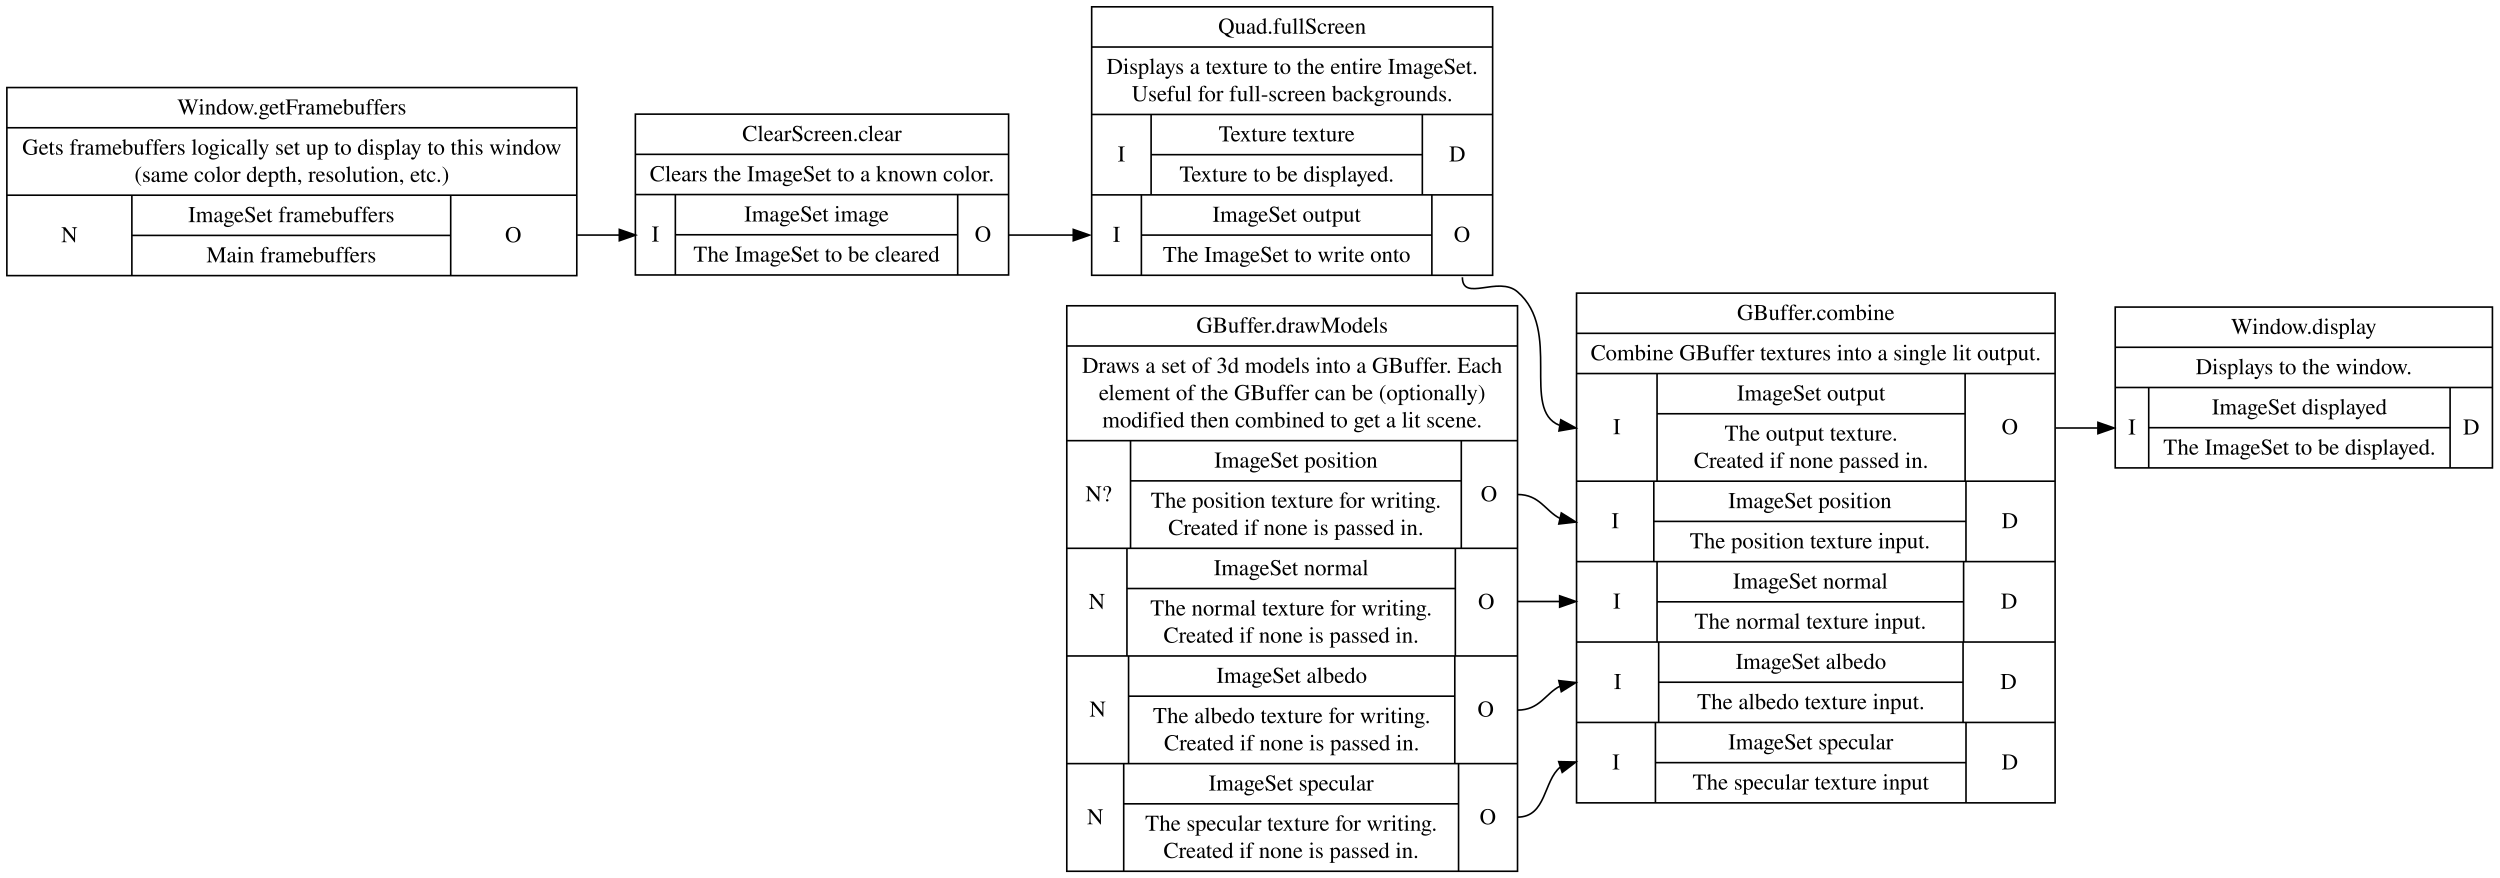
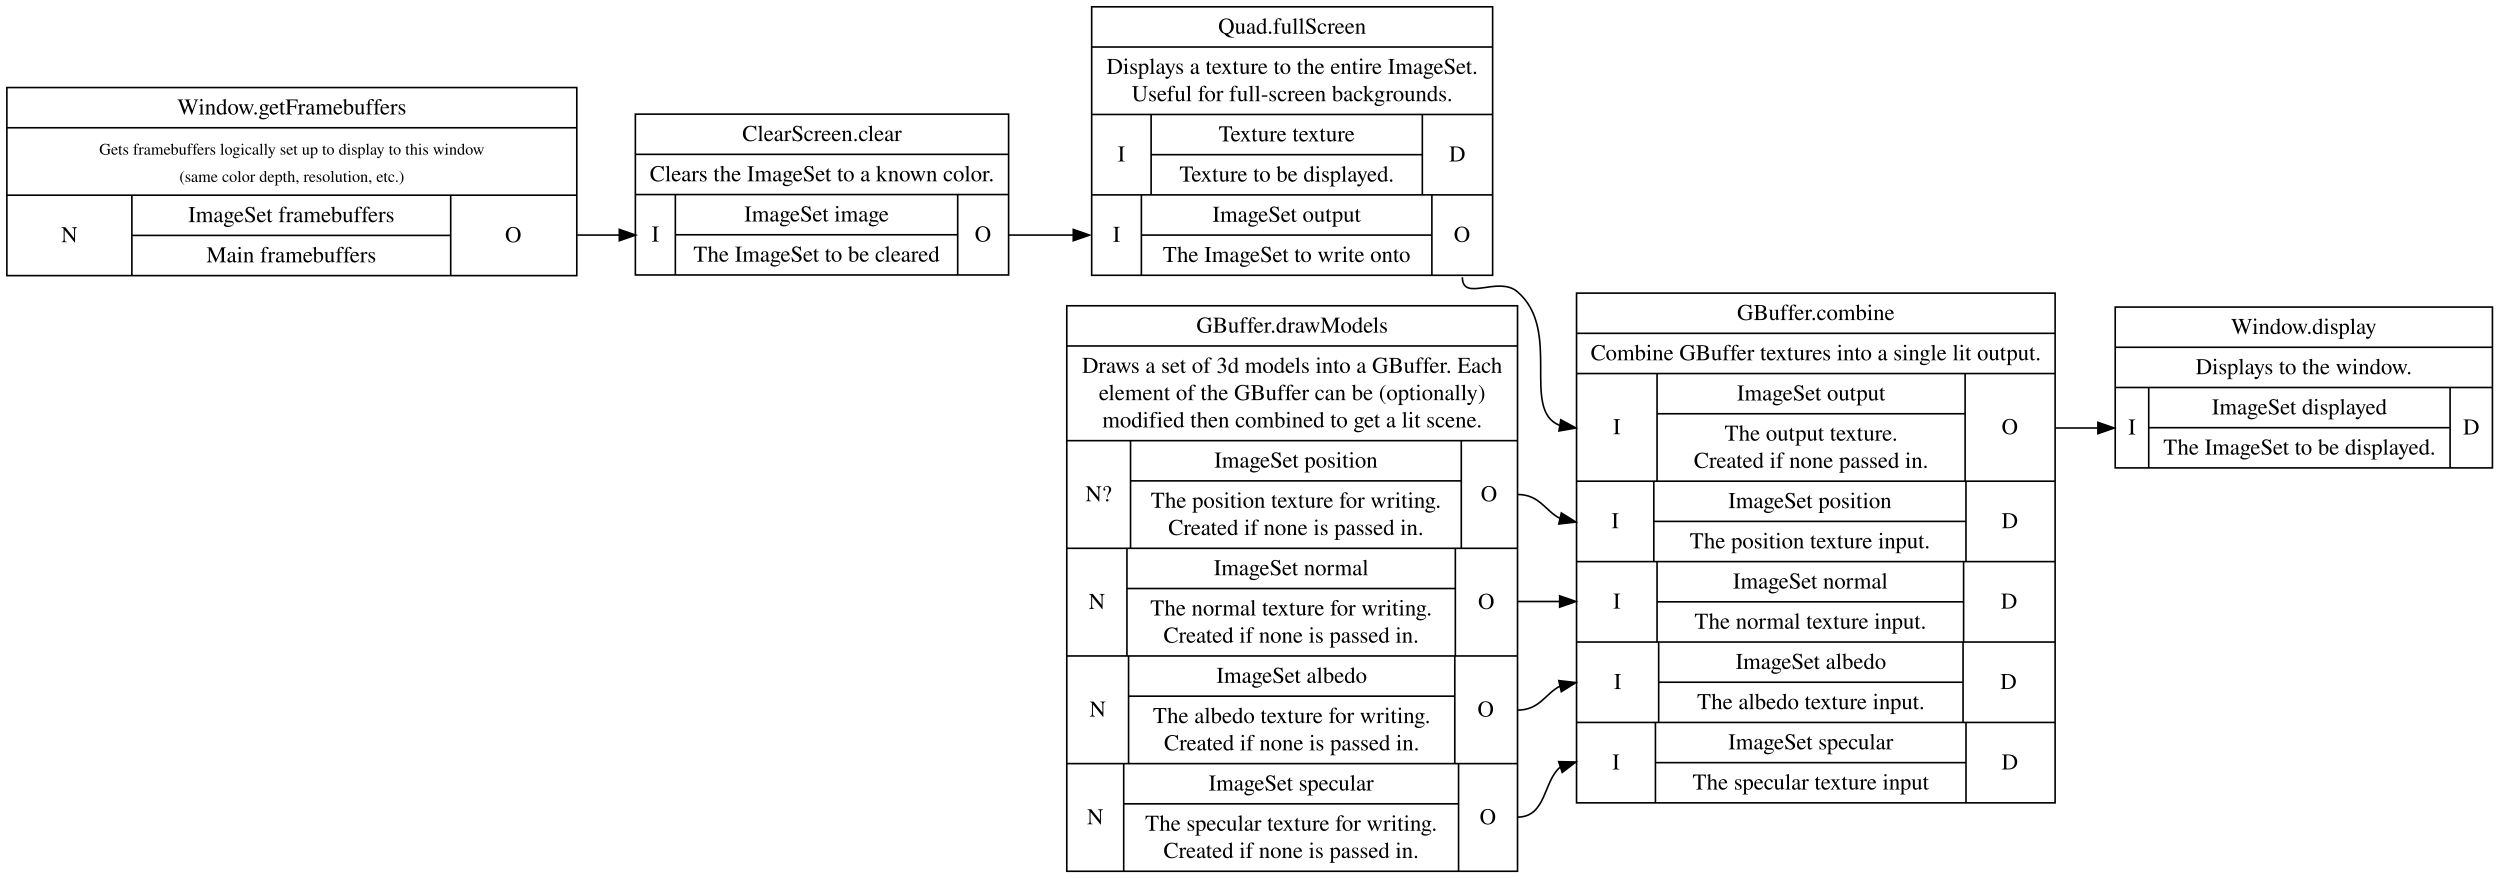
<svg xmlns="http://www.w3.org/2000/svg" width="1542pt" height="541pt" viewBox="0.00 0.00 1542.00 541.00">
  <g id="graph1" class="graph" transform="scale(1 1) rotate(0) translate(4 537)">
    <polygon fill="white" stroke="white" points="-4,5 -4,-537 1539,-537 1539,5 -4,5" />
    <g id="node1" class="node">
      <polygon fill="none" stroke="black" points="0.234,-367 0.234,-483 351.765,-483 351.765,-367 0.234,-367" />
      <text text-anchor="middle" x="176" y="-466.4" font-family="Times,serif" font-size="14.00">Window.getFramebuffers</text>
      <polyline fill="none" stroke="black" points="0.234,-458.2 351.765,-458.2 " />
-       <text text-anchor="middle" x="176" y="-441.6" font-family="Times,serif" font-size="14.00">Gets framebuffers logically set up to display to this window</text>
-       <text text-anchor="middle" x="176" y="-424.8" font-family="Times,serif" font-size="14.00">(same color depth, resolution, etc.)</text>
+       <text text-anchor="middle" x="176" y="-441.6" font-family="Times,serif" font-size="10.00">Gets framebuffers logically set up to display to this window</text>
+       <text text-anchor="middle" x="176" y="-424.8" font-family="Times,serif" font-size="10.00">(same color depth, resolution, etc.)</text>
      <polyline fill="none" stroke="black" points="0.234,-416.6 351.765,-416.6 " />
      <text text-anchor="middle" x="38.788" y="-387.6" font-family="Times,serif" font-size="14.00">N</text>
      <polyline fill="none" stroke="black" points="77.341,-367 77.341,-416.6 " />
      <text text-anchor="middle" x="175.666" y="-400" font-family="Times,serif" font-size="14.00">ImageSet framebuffers</text>
      <polyline fill="none" stroke="black" points="77.341,-391.8 273.991,-391.8 " />
      <text text-anchor="middle" x="175.666" y="-375.2" font-family="Times,serif" font-size="14.00">Main framebuffers</text>
      <polyline fill="none" stroke="black" points="273.991,-367 273.991,-416.6 " />
      <text text-anchor="middle" x="312.545" y="-387.6" font-family="Times,serif" font-size="14.00">O</text>
    </g>
    <g id="node2" class="node">
      <polygon fill="none" stroke="black" points="387.894,-367.4 387.894,-466.6 618.106,-466.6 618.106,-367.4 387.894,-367.4" />
      <text text-anchor="middle" x="503" y="-450" font-family="Times,serif" font-size="14.00">ClearScreen.clear</text>
      <polyline fill="none" stroke="black" points="387.894,-441.8 618.106,-441.8 " />
      <text text-anchor="middle" x="503" y="-425.2" font-family="Times,serif" font-size="14.00">Clears the ImageSet to a known color.</text>
      <polyline fill="none" stroke="black" points="387.894,-417 618.106,-417 " />
      <text text-anchor="middle" x="400.224" y="-388" font-family="Times,serif" font-size="14.00">I</text>
      <polyline fill="none" stroke="black" points="412.554,-367.4 412.554,-417 " />
      <text text-anchor="middle" x="499.629" y="-400.4" font-family="Times,serif" font-size="14.00">ImageSet image</text>
      <polyline fill="none" stroke="black" points="412.554,-392.2 586.704,-392.2 " />
      <text text-anchor="middle" x="499.629" y="-375.6" font-family="Times,serif" font-size="14.00">The ImageSet to be cleared</text>
      <polyline fill="none" stroke="black" points="586.704,-367.4 586.704,-417 " />
      <text text-anchor="middle" x="602.258" y="-388" font-family="Times,serif" font-size="14.00">O</text>
    </g>
    <g id="edge10" class="edge">
      <path fill="none" stroke="black" d="M352,-392C364,-392 369.25,-392 377.875,-392" />
      <polygon fill="black" stroke="black" points="378,-395.5 388,-392 378,-388.5 378,-395.5" />
    </g>
    <g id="node3" class="node">
      <polygon fill="none" stroke="black" points="669.344,-367.2 669.344,-532.8 916.656,-532.8 916.656,-367.2 669.344,-367.2" />
      <text text-anchor="middle" x="793" y="-516.2" font-family="Times,serif" font-size="14.00">Quad.fullScreen</text>
      <polyline fill="none" stroke="black" points="669.344,-508 916.656,-508 " />
      <text text-anchor="middle" x="793" y="-491.4" font-family="Times,serif" font-size="14.00">Displays a texture to the entire ImageSet.</text>
      <text text-anchor="middle" x="793" y="-474.6" font-family="Times,serif" font-size="14.00">Useful for full-screen backgrounds.</text>
      <polyline fill="none" stroke="black" points="669.344,-466.4 916.656,-466.4 " />
      <text text-anchor="middle" x="687.674" y="-437.4" font-family="Times,serif" font-size="14.00">I</text>
      <polyline fill="none" stroke="black" points="706.005,-416.8 706.005,-466.4 " />
      <text text-anchor="middle" x="789.651" y="-449.8" font-family="Times,serif" font-size="14.00">Texture texture</text>
      <polyline fill="none" stroke="black" points="706.005,-441.6 873.298,-441.6 " />
      <text text-anchor="middle" x="789.651" y="-425" font-family="Times,serif" font-size="14.00">Texture to be displayed.</text>
      <polyline fill="none" stroke="black" points="873.298,-416.8 873.298,-466.4 " />
      <text text-anchor="middle" x="894.851" y="-437.4" font-family="Times,serif" font-size="14.00">D</text>
      <polyline fill="none" stroke="black" points="669.344,-416.8 916.656,-416.8 " />
      <text text-anchor="middle" x="684.674" y="-387.8" font-family="Times,serif" font-size="14.00">I</text>
      <polyline fill="none" stroke="black" points="700.005,-367.2 700.005,-416.8 " />
      <text text-anchor="middle" x="789.594" y="-400.2" font-family="Times,serif" font-size="14.00">ImageSet output</text>
      <polyline fill="none" stroke="black" points="700.005,-392 879.184,-392 " />
      <text text-anchor="middle" x="789.594" y="-375.4" font-family="Times,serif" font-size="14.00">The ImageSet to write onto</text>
      <polyline fill="none" stroke="black" points="879.184,-367.2 879.184,-416.8 " />
      <text text-anchor="middle" x="897.737" y="-387.8" font-family="Times,serif" font-size="14.00">O</text>
    </g>
    <g id="edge12" class="edge">
      <path fill="none" stroke="black" d="M618,-392C636.403,-392 643.376,-392 657.849,-392" />
      <polygon fill="black" stroke="black" points="658,-395.5 668,-392 658,-388.5 658,-395.5" />
    </g>
    <g id="node5" class="node">
      <polygon fill="none" stroke="black" points="968.412,-41.8 968.412,-356.2 1263.59,-356.2 1263.59,-41.8 968.412,-41.8" />
      <text text-anchor="middle" x="1116" y="-339.6" font-family="Times,serif" font-size="14.00">GBuffer.combine</text>
      <polyline fill="none" stroke="black" points="968.412,-331.4 1263.59,-331.4 " />
      <text text-anchor="middle" x="1116" y="-314.8" font-family="Times,serif" font-size="14.00">Combine GBuffer textures into a single lit output.</text>
      <polyline fill="none" stroke="black" points="968.412,-306.6 1263.59,-306.6 " />
      <text text-anchor="middle" x="993.242" y="-269.2" font-family="Times,serif" font-size="14.00">I</text>
      <polyline fill="none" stroke="black" points="1018.07,-240.2 1018.07,-306.6 " />
      <text text-anchor="middle" x="1113.08" y="-290" font-family="Times,serif" font-size="14.00">ImageSet output</text>
      <polyline fill="none" stroke="black" points="1018.07,-281.8 1208.08,-281.8 " />
      <text text-anchor="middle" x="1113.08" y="-265.2" font-family="Times,serif" font-size="14.00">The output texture.</text>
      <text text-anchor="middle" x="1113.08" y="-248.4" font-family="Times,serif" font-size="14.00">Created if none passed in.</text>
      <polyline fill="none" stroke="black" points="1208.08,-240.2 1208.08,-306.6 " />
      <text text-anchor="middle" x="1235.63" y="-269.2" font-family="Times,serif" font-size="14.00">O</text>
      <polyline fill="none" stroke="black" points="968.412,-240.2 1263.59,-240.2 " />
      <text text-anchor="middle" x="992.242" y="-211.2" font-family="Times,serif" font-size="14.00">I</text>
      <polyline fill="none" stroke="black" points="1016.07,-190.6 1016.07,-240.2 " />
      <text text-anchor="middle" x="1112.34" y="-223.6" font-family="Times,serif" font-size="14.00">ImageSet position</text>
      <polyline fill="none" stroke="black" points="1016.07,-215.4 1208.61,-215.4 " />
      <text text-anchor="middle" x="1112.34" y="-198.8" font-family="Times,serif" font-size="14.00">The position texture input.</text>
      <polyline fill="none" stroke="black" points="1208.61,-190.6 1208.61,-240.2 " />
      <text text-anchor="middle" x="1235.66" y="-211.2" font-family="Times,serif" font-size="14.00">D</text>
      <polyline fill="none" stroke="black" points="968.412,-190.6 1263.59,-190.6 " />
      <text text-anchor="middle" x="993.242" y="-161.6" font-family="Times,serif" font-size="14.00">I</text>
      <polyline fill="none" stroke="black" points="1018.07,-141 1018.07,-190.6 " />
      <text text-anchor="middle" x="1112.61" y="-174" font-family="Times,serif" font-size="14.00">ImageSet normal</text>
      <polyline fill="none" stroke="black" points="1018.07,-165.8 1207.15,-165.8 " />
      <text text-anchor="middle" x="1112.61" y="-149.2" font-family="Times,serif" font-size="14.00">The normal texture input.</text>
      <polyline fill="none" stroke="black" points="1207.15,-141 1207.15,-190.6 " />
      <text text-anchor="middle" x="1235.2" y="-161.6" font-family="Times,serif" font-size="14.00">D</text>
      <polyline fill="none" stroke="black" points="968.412,-141 1263.59,-141 " />
      <text text-anchor="middle" x="993.742" y="-112" font-family="Times,serif" font-size="14.00">I</text>
      <polyline fill="none" stroke="black" points="1019.07,-91.4 1019.07,-141 " />
      <text text-anchor="middle" x="1112.94" y="-124.4" font-family="Times,serif" font-size="14.00">ImageSet albedo</text>
      <polyline fill="none" stroke="black" points="1019.07,-116.2 1206.81,-116.2 " />
      <text text-anchor="middle" x="1112.94" y="-99.6" font-family="Times,serif" font-size="14.00">The albedo texture input.</text>
      <polyline fill="none" stroke="black" points="1206.81,-91.4 1206.81,-141 " />
      <text text-anchor="middle" x="1234.86" y="-112" font-family="Times,serif" font-size="14.00">D</text>
      <polyline fill="none" stroke="black" points="968.412,-91.4 1263.59,-91.4 " />
      <text text-anchor="middle" x="992.742" y="-62.4" font-family="Times,serif" font-size="14.00">I</text>
      <polyline fill="none" stroke="black" points="1017.07,-41.8 1017.07,-91.4 " />
      <text text-anchor="middle" x="1112.85" y="-74.8" font-family="Times,serif" font-size="14.00">ImageSet specular</text>
      <polyline fill="none" stroke="black" points="1017.07,-66.6 1208.63,-66.6 " />
      <text text-anchor="middle" x="1112.85" y="-50" font-family="Times,serif" font-size="14.00">The specular texture input</text>
      <polyline fill="none" stroke="black" points="1208.63,-41.8 1208.63,-91.4 " />
      <text text-anchor="middle" x="1235.68" y="-62.4" font-family="Times,serif" font-size="14.00">D</text>
    </g>
    <g id="edge14" class="edge">
      <path fill="none" stroke="black" d="M898,-366C898,-350.368 920.169,-367.217 932,-357 959.619,-333.148 933.883,-284.351 957.827,-274.685" />
      <polygon fill="black" stroke="black" points="958.706,-278.087 968,-273 957.562,-271.181 958.706,-278.087" />
    </g>
    <g id="node4" class="node">
      <polygon fill="none" stroke="black" points="1300.67,-248.4 1300.67,-347.6 1533.33,-347.6 1533.33,-248.4 1300.67,-248.4" />
      <text text-anchor="middle" x="1417" y="-331" font-family="Times,serif" font-size="14.00">Window.display</text>
      <polyline fill="none" stroke="black" points="1300.67,-322.8 1533.33,-322.8 " />
      <text text-anchor="middle" x="1417" y="-306.2" font-family="Times,serif" font-size="14.00">Displays to the window.</text>
      <polyline fill="none" stroke="black" points="1300.67,-298 1533.33,-298 " />
      <text text-anchor="middle" x="1311" y="-269" font-family="Times,serif" font-size="14.00">I</text>
      <polyline fill="none" stroke="black" points="1321.33,-248.4 1321.33,-298 " />
      <text text-anchor="middle" x="1414.28" y="-281.4" font-family="Times,serif" font-size="14.00">ImageSet displayed</text>
      <polyline fill="none" stroke="black" points="1321.33,-273.2 1507.22,-273.2 " />
      <text text-anchor="middle" x="1414.28" y="-256.6" font-family="Times,serif" font-size="14.00">The ImageSet to be displayed.</text>
      <polyline fill="none" stroke="black" points="1507.22,-248.4 1507.22,-298 " />
      <text text-anchor="middle" x="1520.28" y="-269" font-family="Times,serif" font-size="14.00">D</text>
    </g>
    <g id="edge16" class="edge">
      <path fill="none" stroke="black" d="M1264,-273C1276,-273 1281.25,-273 1289.88,-273" />
      <polygon fill="black" stroke="black" points="1290,-276.5 1300,-273 1290,-269.5 1290,-276.5" />
    </g>
    <g id="node6" class="node">
      <polygon fill="none" stroke="black" points="653.992,0.4 653.992,-348.4 932.008,-348.4 932.008,0.4 653.992,0.4" />
      <text text-anchor="middle" x="793" y="-331.8" font-family="Times,serif" font-size="14.00">GBuffer.drawModels</text>
      <polyline fill="none" stroke="black" points="653.992,-323.6 932.008,-323.6 " />
      <text text-anchor="middle" x="793" y="-307" font-family="Times,serif" font-size="14.00">Draws a set of 3d models into a GBuffer. Each</text>
      <text text-anchor="middle" x="793" y="-290.2" font-family="Times,serif" font-size="14.00">element of the GBuffer can be (optionally)</text>
      <text text-anchor="middle" x="793" y="-273.4" font-family="Times,serif" font-size="14.00">modified then combined to get a lit scene.</text>
      <polyline fill="none" stroke="black" points="653.992,-265.2 932.008,-265.2 " />
      <text text-anchor="middle" x="673.653" y="-227.8" font-family="Times,serif" font-size="14.00">N?</text>
      <polyline fill="none" stroke="black" points="693.313,-198.8 693.313,-265.2 " />
      <text text-anchor="middle" x="795.321" y="-248.6" font-family="Times,serif" font-size="14.00">ImageSet position</text>
      <polyline fill="none" stroke="black" points="693.313,-240.4 897.328,-240.4 " />
      <text text-anchor="middle" x="795.321" y="-223.8" font-family="Times,serif" font-size="14.00">The position texture for writing.</text>
      <text text-anchor="middle" x="795.321" y="-207" font-family="Times,serif" font-size="14.00">Created if none is passed in.</text>
      <polyline fill="none" stroke="black" points="897.328,-198.8 897.328,-265.2 " />
      <text text-anchor="middle" x="914.382" y="-227.8" font-family="Times,serif" font-size="14.00">O</text>
      <polyline fill="none" stroke="black" points="653.992,-198.8 932.008,-198.8 " />
      <text text-anchor="middle" x="672.545" y="-161.4" font-family="Times,serif" font-size="14.00">N</text>
      <polyline fill="none" stroke="black" points="691.099,-132.4 691.099,-198.8 " />
      <text text-anchor="middle" x="792.376" y="-182.2" font-family="Times,serif" font-size="14.00">ImageSet normal</text>
      <polyline fill="none" stroke="black" points="691.099,-174 893.654,-174 " />
      <text text-anchor="middle" x="792.376" y="-157.4" font-family="Times,serif" font-size="14.00">The normal texture for writing.</text>
      <text text-anchor="middle" x="792.376" y="-140.6" font-family="Times,serif" font-size="14.00">Created if none is passed in.</text>
      <polyline fill="none" stroke="black" points="893.654,-132.4 893.654,-198.8 " />
      <text text-anchor="middle" x="912.707" y="-161.4" font-family="Times,serif" font-size="14.00">O</text>
      <polyline fill="none" stroke="black" points="653.992,-132.4 932.008,-132.4 " />
      <text text-anchor="middle" x="673.045" y="-95" font-family="Times,serif" font-size="14.00">N</text>
      <polyline fill="none" stroke="black" points="692.099,-66 692.099,-132.4 " />
      <text text-anchor="middle" x="792.708" y="-115.8" font-family="Times,serif" font-size="14.00">ImageSet albedo</text>
      <polyline fill="none" stroke="black" points="692.099,-107.6 893.317,-107.6 " />
      <text text-anchor="middle" x="792.708" y="-91" font-family="Times,serif" font-size="14.00">The albedo texture for writing.</text>
      <text text-anchor="middle" x="792.708" y="-74.2" font-family="Times,serif" font-size="14.00">Created if none is passed in.</text>
      <polyline fill="none" stroke="black" points="893.317,-66 893.317,-132.4 " />
      <text text-anchor="middle" x="912.37" y="-95" font-family="Times,serif" font-size="14.00">O</text>
      <polyline fill="none" stroke="black" points="653.992,-66 932.008,-66 " />
      <text text-anchor="middle" x="671.545" y="-28.6" font-family="Times,serif" font-size="14.00">N</text>
      <polyline fill="none" stroke="black" points="689.099,0.4 689.099,-66 " />
      <text text-anchor="middle" x="792.368" y="-49.4" font-family="Times,serif" font-size="14.00">ImageSet specular</text>
      <polyline fill="none" stroke="black" points="689.099,-41.2 895.637,-41.2 " />
      <text text-anchor="middle" x="792.368" y="-24.6" font-family="Times,serif" font-size="14.00">The specular texture for writing.</text>
      <text text-anchor="middle" x="792.368" y="-7.8" font-family="Times,serif" font-size="14.00">Created if none is passed in.</text>
      <polyline fill="none" stroke="black" points="895.637,0.4 895.637,-66 " />
      <text text-anchor="middle" x="913.69" y="-28.6" font-family="Times,serif" font-size="14.00">O</text>
    </g>
    <g id="edge2" class="edge">
      <path fill="none" stroke="black" d="M932,-232C945.685,-232 949.152,-221.831 958.207,-217.222" />
      <polygon fill="black" stroke="black" points="959.023,-220.626 968,-215 957.473,-213.8 959.023,-220.626" />
    </g>
    <g id="edge4" class="edge">
      <path fill="none" stroke="black" d="M932,-166C944,-166 949.25,-166 957.875,-166" />
      <polygon fill="black" stroke="black" points="958,-169.5 968,-166 958,-162.5 958,-169.5" />
    </g>
    <g id="edge6" class="edge">
      <path fill="none" stroke="black" d="M932,-99C945.685,-99 949.152,-109.169 958.207,-113.778" />
      <polygon fill="black" stroke="black" points="957.473,-117.2 968,-116 959.023,-110.374 957.473,-117.2" />
    </g>
    <g id="edge8" class="edge">
      <path fill="none" stroke="black" d="M932,-33C949.881,-33 947.943,-55.445 958.391,-63.862" />
      <polygon fill="black" stroke="black" points="957.408,-67.223 968,-67 959.58,-60.569 957.408,-67.223" />
    </g>
  </g>
</svg>
